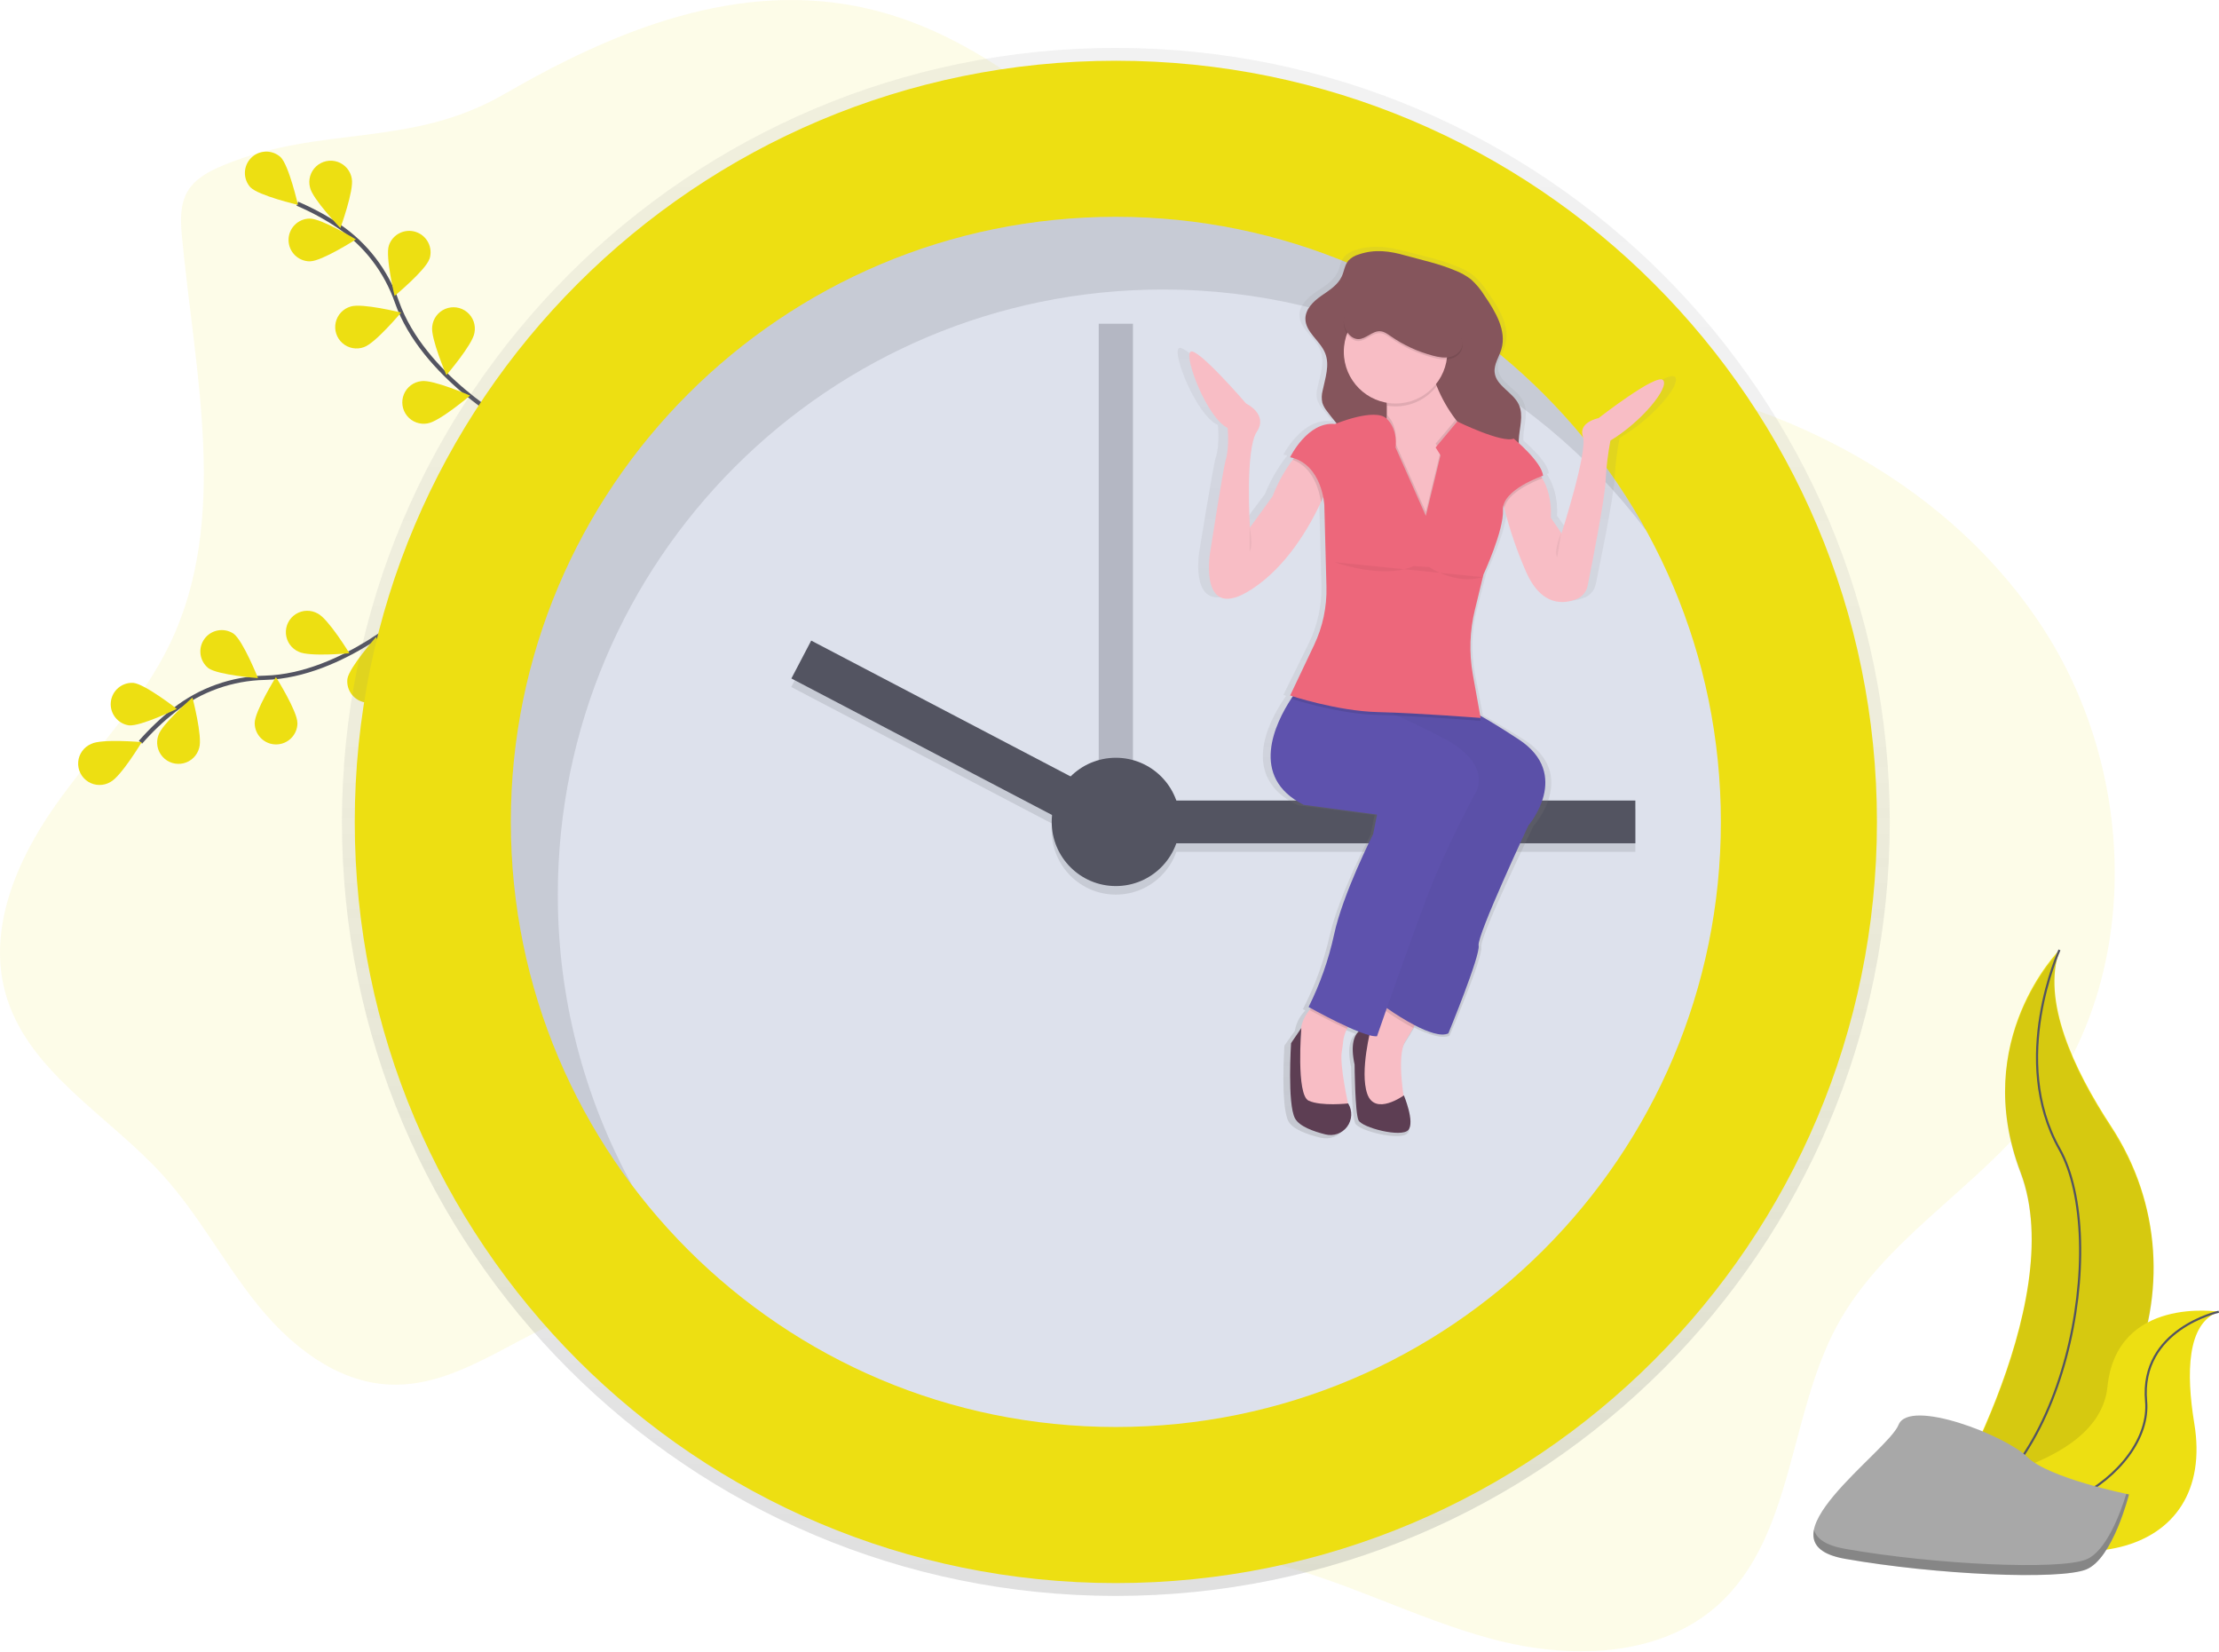
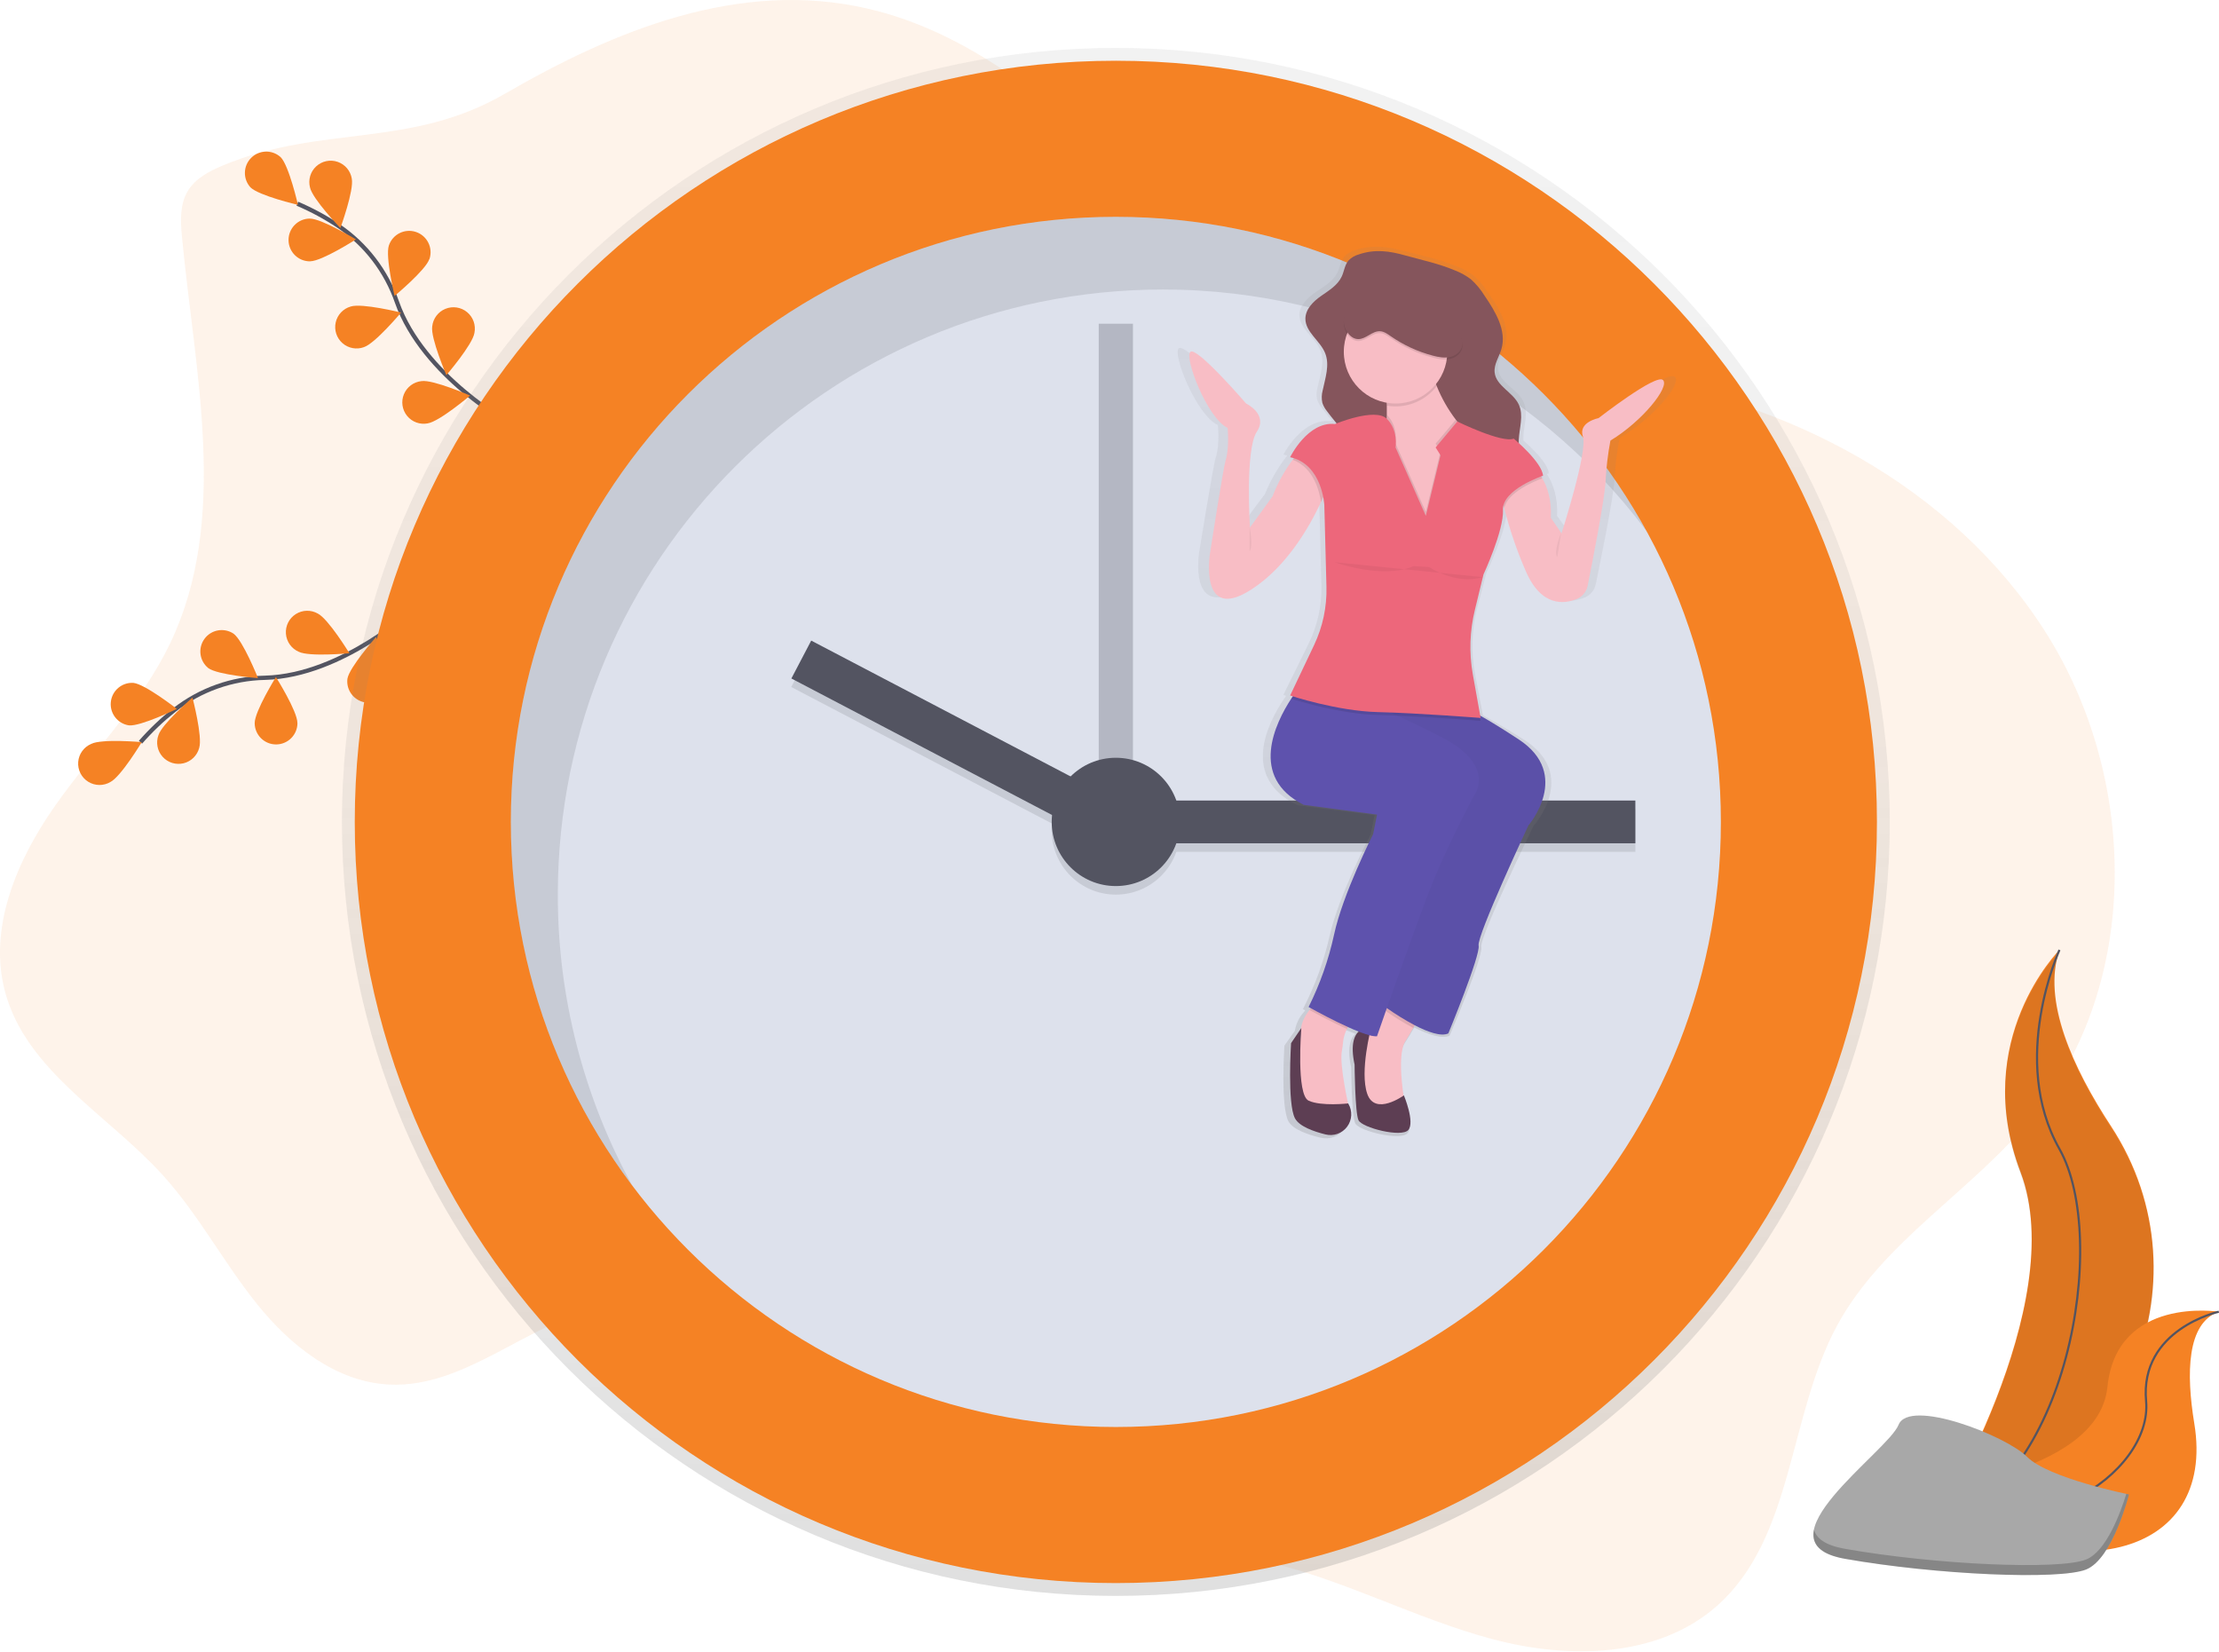
<svg xmlns="http://www.w3.org/2000/svg" xmlns:xlink="http://www.w3.org/1999/xlink" id="2b8e3008-3352-469a-8231-8c916447ef06" data-name="Layer 1" width="1037.94" height="772.29" viewBox="0 0 1037.94 772.29">
  <defs>
    <linearGradient id="60672ce7-bfbc-4a60-a482-eb57e060a9c7" x1="521.94" y1="746.41" x2="521.94" y2="22.41" gradientUnits="userSpaceOnUse">
      <stop offset="0" stop-color="gray" stop-opacity="0.25" />
      <stop offset="0.54" stop-color="gray" stop-opacity="0.12" />
      <stop offset="1" stop-color="gray" stop-opacity="0.1" />
    </linearGradient>
    <linearGradient id="b310ffb6-9937-4369-8bc9-4e3f67e27eb9" x1="748.44" y1="596.28" x2="748.44" y2="179.26" xlink:href="#60672ce7-bfbc-4a60-a482-eb57e060a9c7" />
  </defs>
-   <path d="M185.48,141.19c-6.46,2.68-13.09,6.12-16.64,12.15-3.76,6.37-3.31,14.28-2.61,21.65,6.1,63.92,22.17,131.9-5.58,189.8-13.47,28.09-36,50.6-53.92,76.11s-31.45,57.36-23.13,87.37c10.16,36.67,48.08,57,73.64,85.22,16.73,18.45,28.46,40.87,44.07,60.28s37,36.51,61.92,37.65c35.84,1.65,65-29.3,100.14-36.47,36-7.34,72.25,11.34,101.44,33.7s55.74,49.45,89.75,63.41c37.56,15.43,79.9,13.07,119.44,22.34,36,8.45,69.14,26.42,104.88,36s77.63,9,105.32-15.47c36.09-32,33.25-89,56.3-131.33,21.41-39.33,63.32-62.81,91.53-97.58,50.76-62.58,49.1-158.23,6-226.29s-121.17-109.27-201-120c-36-4.83-73.07-4.17-107.68-15.16C636.71,195.17,581.58,89.83,487,67.91,426.88,54,368.41,78.09,317.2,107.74,272.75,133.48,231.74,122,185.48,141.19Z" transform="translate(-81.08 -63.86)" fill="#eddf12" opacity="0.1" />
+   <path d="M185.48,141.19c-6.46,2.68-13.09,6.12-16.64,12.15-3.76,6.37-3.31,14.28-2.61,21.65,6.1,63.92,22.17,131.9-5.58,189.8-13.47,28.09-36,50.6-53.92,76.11s-31.45,57.36-23.13,87.37c10.16,36.67,48.08,57,73.64,85.22,16.73,18.45,28.46,40.87,44.07,60.28s37,36.51,61.92,37.65c35.84,1.65,65-29.3,100.14-36.47,36-7.34,72.25,11.34,101.44,33.7s55.74,49.45,89.75,63.41c37.56,15.43,79.9,13.07,119.44,22.34,36,8.45,69.14,26.42,104.88,36s77.63,9,105.32-15.47c36.09-32,33.25-89,56.3-131.33,21.41-39.33,63.32-62.81,91.53-97.58,50.76-62.58,49.1-158.23,6-226.29s-121.17-109.27-201-120c-36-4.83-73.07-4.17-107.68-15.16C636.71,195.17,581.58,89.83,487,67.91,426.88,54,368.41,78.09,317.2,107.74,272.75,133.48,231.74,122,185.48,141.19Z" transform="translate(-81.08 -63.86)" fill="#f58224" opacity="0.1" />
  <path d="M275.76,347.69S241.63,379.9,205,380.86a71.09,71.09,0,0,0-42.37,15.07A119.57,119.57,0,0,0,146.79,411" transform="translate(-81.08 -63.86)" fill="none" stroke="#535461" stroke-miterlimit="10" stroke-width="2" />
-   <path d="M123.69,411.79c4.92-2.5,23.7-.84,23.7-.84s-9.74,16.15-14.66,18.65a10,10,0,1,1-9-17.81Z" transform="translate(-81.08 -63.86)" fill="#eddf12" />
-   <path d="M143.46,383.24c5.49.58,20.35,12.18,20.35,12.18s-17,8.26-22.44,7.69a10,10,0,0,1,2.09-19.87Z" transform="translate(-81.08 -63.86)" fill="#eddf12" />
-   <path d="M190.34,360.23c4.44,3.27,11.42,20.79,11.42,20.79s-18.81-1.43-23.25-4.69a10,10,0,0,1,11.83-16.1Z" transform="translate(-81.08 -63.86)" fill="#eddf12" />
-   <path d="M229.73,350.82c4.93,2.47,14.77,18.56,14.77,18.56s-18.78,1.77-23.71-.7a10,10,0,1,1,8.94-17.86Z" transform="translate(-81.08 -63.86)" fill="#eddf12" />
-   <path d="M174.26,413.63c1.64-5.27-3.16-23.51-3.16-23.51s-14.28,12.32-15.92,17.59a10,10,0,1,0,19.08,5.92Z" transform="translate(-81.08 -63.86)" fill="#eddf12" />
-   <path d="M220.19,402c0-5.52-10.05-21.48-10.05-21.48s-9.94,16-9.93,21.54a10,10,0,0,0,20-.06Z" transform="translate(-81.08 -63.86)" fill="#eddf12" />
-   <path d="M263.28,384.64c.92-5.44-6.28-22.87-6.28-22.87s-12.51,14.12-13.42,19.56a10,10,0,0,0,19.7,3.32Z" transform="translate(-81.08 -63.86)" fill="#eddf12" />
+   <path d="M123.69,411.79c4.92-2.5,23.7-.84,23.7-.84s-9.74,16.15-14.66,18.65a10,10,0,1,1-9-17.81Z" transform="translate(-81.08 -63.86)" fill="#f58224" />
+   <path d="M143.46,383.24c5.49.58,20.35,12.18,20.35,12.18s-17,8.26-22.44,7.69a10,10,0,0,1,2.09-19.87Z" transform="translate(-81.08 -63.86)" fill="#f58224" />
+   <path d="M190.34,360.23c4.44,3.27,11.42,20.79,11.42,20.79s-18.81-1.43-23.25-4.69a10,10,0,0,1,11.83-16.1Z" transform="translate(-81.08 -63.86)" fill="#f58224" />
+   <path d="M229.73,350.82c4.93,2.47,14.77,18.56,14.77,18.56s-18.78,1.77-23.71-.7a10,10,0,1,1,8.94-17.86Z" transform="translate(-81.08 -63.86)" fill="#f58224" />
+   <path d="M174.26,413.63c1.64-5.27-3.16-23.51-3.16-23.51s-14.28,12.32-15.92,17.59a10,10,0,1,0,19.08,5.92Z" transform="translate(-81.08 -63.86)" fill="#f58224" />
+   <path d="M220.19,402c0-5.52-10.05-21.48-10.05-21.48s-9.94,16-9.93,21.54a10,10,0,0,0,20-.06Z" transform="translate(-81.08 -63.86)" fill="#f58224" />
+   <path d="M263.28,384.64c.92-5.44-6.28-22.87-6.28-22.87s-12.51,14.12-13.42,19.56a10,10,0,0,0,19.7,3.32Z" transform="translate(-81.08 -63.86)" fill="#f58224" />
  <path d="M320.11,262.39S279,239.81,266.78,205.22a71.09,71.09,0,0,0-27.37-35.69,119.57,119.57,0,0,0-19.24-10.4" transform="translate(-81.08 -63.86)" fill="none" stroke="#535461" stroke-miterlimit="10" stroke-width="2" />
-   <path d="M212.37,137.38c3.89,3.91,8.08,22.3,8.08,22.3s-18.36-4.3-22.25-8.22a10,10,0,0,1,14.17-14.08Z" transform="translate(-81.08 -63.86)" fill="#eddf12" />
-   <path d="M245.62,147.41c1.14,5.4-5.33,23.11-5.33,23.11s-13.07-13.59-14.21-19a10,10,0,1,1,19.55-4.12Z" transform="translate(-81.08 -63.86)" fill="#eddf12" />
-   <path d="M281.92,185c-1.74,5.23-16.27,17.26-16.27,17.26s-4.42-18.33-2.68-23.57a10,10,0,0,1,19,6.31Z" transform="translate(-81.08 -63.86)" fill="#eddf12" />
-   <path d="M303,219.55c-.83,5.45-13.12,19.76-13.12,19.76s-7.46-17.32-6.63-22.77a10,10,0,1,1,19.75,3Z" transform="translate(-81.08 -63.86)" fill="#eddf12" />
-   <path d="M226.16,186.07c5.52-.06,21.4-10.24,21.4-10.24s-16.11-9.8-21.63-9.74a10,10,0,1,0,.23,20Z" transform="translate(-81.08 -63.86)" fill="#eddf12" />
-   <path d="M251.32,226.21c5.24-1.71,17.35-16.17,17.35-16.17s-18.31-4.53-23.55-2.82a10,10,0,1,0,6.2,19Z" transform="translate(-81.08 -63.86)" fill="#eddf12" />
-   <path d="M281.12,261.87c5.46-.8,19.84-13,19.84-13s-17.28-7.56-22.73-6.76a10,10,0,1,0,2.9,19.77Z" transform="translate(-81.08 -63.86)" fill="#eddf12" />
+   <path d="M212.37,137.38c3.89,3.91,8.08,22.3,8.08,22.3s-18.36-4.3-22.25-8.22a10,10,0,0,1,14.17-14.08Z" transform="translate(-81.08 -63.86)" fill="#f58224" />
+   <path d="M245.62,147.41c1.14,5.4-5.33,23.11-5.33,23.11s-13.07-13.59-14.21-19a10,10,0,1,1,19.55-4.12Z" transform="translate(-81.08 -63.86)" fill="#f58224" />
+   <path d="M281.92,185c-1.74,5.23-16.27,17.26-16.27,17.26s-4.42-18.33-2.68-23.57a10,10,0,0,1,19,6.31Z" transform="translate(-81.08 -63.86)" fill="#f58224" />
+   <path d="M303,219.55c-.83,5.45-13.12,19.76-13.12,19.76s-7.46-17.32-6.63-22.77a10,10,0,1,1,19.75,3Z" transform="translate(-81.08 -63.86)" fill="#f58224" />
+   <path d="M226.16,186.07c5.52-.06,21.4-10.24,21.4-10.24s-16.11-9.8-21.63-9.74a10,10,0,1,0,.23,20Z" transform="translate(-81.08 -63.86)" fill="#f58224" />
+   <path d="M251.32,226.21c5.24-1.71,17.35-16.17,17.35-16.17s-18.31-4.53-23.55-2.82a10,10,0,1,0,6.2,19Z" transform="translate(-81.08 -63.86)" fill="#f58224" />
+   <path d="M281.12,261.87c5.46-.8,19.84-13,19.84-13s-17.28-7.56-22.73-6.76a10,10,0,1,0,2.9,19.77Z" transform="translate(-81.08 -63.86)" fill="#f58224" />
  <circle cx="521.94" cy="384.41" r="362" fill="url(#60672ce7-bfbc-4a60-a482-eb57e060a9c7)" />
-   <circle cx="521.94" cy="384.41" r="356" fill="#eddf12" />
+   <circle cx="521.94" cy="384.41" r="356" fill="#f58224" />
  <circle cx="521.94" cy="384.41" r="283" fill="#dde1ec" />
  <rect x="513.94" y="151.41" width="16" height="250" fill="#535461" opacity="0.3" />
  <g opacity="0.1">
    <rect x="538.94" y="378.41" width="226" height="20" />
    <rect x="516.95" y="333.31" width="20" height="160.52" transform="translate(-164.99 624.63) rotate(-62.36)" />
    <circle cx="521.94" cy="388.41" r="30" />
  </g>
  <rect x="538.94" y="374.41" width="226" height="20" fill="#535461" />
  <rect x="446.69" y="399.57" width="160.52" height="20" transform="translate(169.1 -261.59) rotate(27.64)" fill="#535461" />
  <circle cx="521.94" cy="384.41" r="30" fill="#535461" />
  <g opacity="0.1">
    <path d="M342,482.27c0-156.3,126.7-283,283-283A282.56,282.56,0,0,1,851.16,312.11C803,224.59,710,165.27,603,165.27c-156.3,0-283,126.7-283,283a281.74,281.74,0,0,0,56.87,170.16A281.71,281.71,0,0,1,342,482.27Z" transform="translate(-81.08 -63.86)" />
  </g>
  <path d="M864.5,240.09c-3.36-3.23-31.64,18-31.64,18s-10.07,1.84-7.67,8.75-10.55,45.61-10.55,45.61l-5.27-7.37c.51-8.65-1.87-14.78-4.19-18.6-.19-.31-.38-.61-.57-.89l.92-.32c-.35-4.72-7.9-11.91-11.91-15.43,0-.51,0-1,0-1.52.25-5.64,2.51-11.59,0-16.7-2.84-5.83-11.15-8.76-11.85-15.16-.42-3.82,2.16-7.27,3.3-10.95,2.72-8.8-2.93-17.78-8.33-25.36a35.47,35.47,0,0,0-6.61-7.62,32.08,32.08,0,0,0-7.94-4.24c-7.91-3.2-16-4.81-24.16-7-7.83-2.08-15.05-3.07-23-.46a11.31,11.31,0,0,0-5,2.87c-1.89,2.12-2.14,5.14-3.38,7.67-2,4.07-6.31,6.5-10.12,9.11s-7.63,6.19-7.65,10.69c0,6.39,7.3,10.41,9.74,16.36,2.28,5.54,0,11.71-1.27,17.55a11.79,11.79,0,0,0-.15,5.79,12.44,12.44,0,0,0,2.24,3.9c1.51,2,3.13,3.86,4.74,5.76l-.74.29c-13.42-1.38-22.05,15.66-22.05,15.66.62.13,1.21.28,1.79.45l-.57.74a72.75,72.75,0,0,0-9.85,17.23l-11,14.74s-2.4-36.86,3.36-45.15-5.27-13.36-5.27-13.36-24-26.72-27.33-24.42,8.15,31.33,18.22,35.94c0,0,1,9.21-1,15.2-1.21,3.79-7.67,43.77-7.67,43.77s-5.75,33.63,20.62,17c17.13-10.78,28.2-29.34,33.84-41q.59-1.23,1.11-2.35a28.15,28.15,0,0,1,.53,3.75l1,38.53a58.48,58.48,0,0,1-6.06,27.52L681.36,388.9l1.31.4-.79,1.14c-7.74,11.39-20.9,37,6.19,50.05l36,4.61-1.92,9.21s-14.86,28.1-19.18,47.45a142.19,142.19,0,0,1-12.47,34.09l1.11.59c-.23.26-.47.53-.7.81a17.38,17.38,0,0,0-4.16,8.72l-4.88,6.92s-1.92,28.56,1.92,35.48c2.1,3.78,9.07,6.18,15,7.58,8.8,2.09,15.9-7,11.23-14.49l-.06-.1h-.09c-1-4.65-4.06-19.08-3.06-24.56.28-1.56.54-3.11.67-4.69a16.58,16.58,0,0,1,1.86-5.93c.16-.31.33-.61.5-.91l.52.22c1.61.69,3.2,1.34,4.71,1.91-2.34,2.13-4,6.54-2,15.61,0,0,.19,22.69,1.92,26.26s21.09,8.29,24.45,4.61-2.16-16.36-2.16-16.36l-.17.12c-1.11-7.35-2.48-20.51.89-25.69,1.36-2.09,2.68-4.25,3.86-6.27l.73-1.25h0c6.26,3.12,12.88,5.47,16.5,3.84,0,0,15.82-36.86,14.86-41.46s24.45-56.67,24.45-56.67,21.57-24-4.79-40.54c-8.37-5.27-14.47-8.81-18.9-11.2L771,379a70.92,70.92,0,0,1,1-30.66L776,333.08h0l.33-1.3s10.07-20.73,9.59-30.41a7,7,0,0,1,.25-2.23c.11.46.23.94.36,1.44a185.88,185.88,0,0,0,10.42,29.36c7.65,17.26,19,15.89,25.22,13.44a8.61,8.61,0,0,0,5.31-6.22c2.24-10.74,8.39-40.83,8.78-49.14a139.79,139.79,0,0,1,2.4-19.35C854.44,259.44,867.86,243.32,864.5,240.09Z" transform="translate(-81.08 -63.86)" fill="url(#b310ffb6-9937-4369-8bc9-4e3f67e27eb9)" />
  <path d="M747.11,535.31s-2.11,4.23-5,9.31c-1.13,2-2.39,4.15-3.68,6.22-4.57,7.31,0,30.6,0,30.6l-10,1.37-10-5-1.83-16.9V548.55L728,535.8l5-5.52Z" transform="translate(-81.08 -63.86)" fill="#f8bdc5" />
  <g opacity="0.1">
    <path d="M747.11,535.31s-2.11,4.23-5,9.31a123.85,123.85,0,0,1-12.78-7.86l-.88-.62-.47-.34,5-5.52Z" transform="translate(-81.08 -63.86)" />
  </g>
  <path d="M796,449.89s-24.21,51.61-23.29,56.18-14.16,41.11-14.16,41.11c-3.44,1.62-9.76-.71-15.72-3.8a123.23,123.23,0,0,1-13-8l-.88-.62-.53-.38,39.74-110.08L733,398.51l-2.6-1.91L714.68,385l48,8.68s1.67-.21,10.5,4.73c4.24,2.37,10.13,5.92,18.27,11.26C816.54,426.14,796,449.89,796,449.89Z" transform="translate(-81.08 -63.86)" fill="#5e52ad" />
  <g opacity="0.03">
    <path d="M796,449.89s-24.21,51.61-23.29,56.18-14.16,41.11-14.16,41.11c-3.44,1.62-9.76-.71-15.72-3.8a123.23,123.23,0,0,1-13-8l-.88-.62-.53-.38,39.74-110.08L733,398.51l-2.6-1.91L714.68,385l48,8.68s1.67-.21,10.5,4.73c4.24,2.37,10.13,5.92,18.27,11.26C816.54,426.14,796,449.89,796,449.89Z" transform="translate(-81.08 -63.86)" />
  </g>
  <path d="M722.45,544.44s-11.88-1.83-7.76,17.36c0,0,.18,22.5,1.83,26s20.1,8.22,23.29,4.57-2.06-16.21-2.06-16.21-13.47,9.82-17.13-.69S722.45,544.44,722.45,544.44Z" transform="translate(-81.08 -63.86)" fill="#5d3e53" />
  <path d="M714.22,540.79a14.4,14.4,0,0,0-3.11,4.32,16.92,16.92,0,0,0-1.77,5.88c-.12,1.56-.37,3.11-.63,4.65-1.14,6.51,3.23,25.8,3.23,25.8l-17.36,2.74-6.39-6.85-1.37-15.07a54.61,54.61,0,0,0,2.74-16c0-3.93,2-7.44,4-10a27.5,27.5,0,0,1,4.63-4.59S717.88,537.59,714.22,540.79Z" transform="translate(-81.08 -63.86)" fill="#f8bdc5" />
  <g opacity="0.1">
    <path d="M714.22,540.79a14.4,14.4,0,0,0-3.11,4.32c-7.11-3.21-14.58-7.26-17.3-8.76l-.21-.11a27.5,27.5,0,0,1,4.63-4.59S717.88,537.59,714.22,540.79Z" transform="translate(-81.08 -63.86)" />
  </g>
  <path d="M770.41,436.19S759,457.66,751.68,475.47c-4.8,11.7-14.72,39.56-21,57.3l-.92,2.62c-2.76,7.85-4.6,13.16-4.6,13.16a11.89,11.89,0,0,1-3.59-.53c-1.08-.29-2.29-.68-3.58-1.16l-1.45-.55c-1.44-.56-3-1.21-4.49-1.89-7.26-3.24-15-7.46-17.81-9l-1.06-.59A144.48,144.48,0,0,0,705.09,501c4.11-19.18,18.27-47,18.27-47l1.83-9.14-34.26-4.57c-25.81-12.9-13.27-38.33-5.9-49.62A66.66,66.66,0,0,1,689.1,385L716.51,391s4.32,1.38,13.92,5.63l4.41,2c5.38,2.47,12,5.65,20,9.73C781.82,422,770.41,436.19,770.41,436.19Z" transform="translate(-81.08 -63.86)" fill="#5e52ad" />
  <path d="M711.77,580.07a9.7,9.7,0,0,1-10.7,14.36c-5.61-1.39-12.26-3.77-14.26-7.52-3.65-6.85-1.83-35.17-1.83-35.17l4.8-7.08s-2.51,31.29,3.43,34,18.5,1.27,18.5,1.27Z" transform="translate(-81.08 -63.86)" fill="#5d3e53" />
  <path d="M716.63,182.86a10.68,10.68,0,0,0-4.8,2.85c-1.8,2.1-2,5.1-3.22,7.61-1.9,4-6,6.45-9.64,9s-7.27,6.14-7.29,10.6c0,6.34,7,10.32,9.28,16.21,2.17,5.5,0,11.61-1.21,17.4a12.15,12.15,0,0,0-.14,5.74,12.47,12.47,0,0,0,2.14,3.87c4.41,6,9.89,11.32,12.84,18.15,2.24,5.19,2.86,10.92,3.45,16.55.85,8.1,1.7,16.35.16,24.35a2.46,2.46,0,0,0,0,1.47,2.28,2.28,0,0,0,1.17,1,24,24,0,0,0,32.49-12c2-4.53,2.77-10,6.73-12.94a3.37,3.37,0,0,1,1.61-.73,4.71,4.71,0,0,1,2.6.87c5.14,2.78,11.37,2.86,17.1,1.72,3.46-.69,7-1.92,9.29-4.62,4.51-5.36,2-13.37,2.3-20.36.24-5.59,2.39-11.49,0-16.55-2.7-5.78-10.63-8.68-11.29-15-.4-3.78,2.06-7.21,3.15-10.85,2.59-8.73-2.79-17.63-7.93-25.14a34.81,34.81,0,0,0-6.29-7.55,30.19,30.19,0,0,0-7.56-4.2c-7.53-3.17-15.21-4.77-23-6.93C731.11,181.25,724.24,180.26,716.63,182.86Z" transform="translate(-81.08 -63.86)" fill="#85555c" />
  <path d="M754.88,313.32H728.38V270.38a80,80,0,0,0,1.38-12.5c0-1.41,0-2.85,0-4.3-.25-5.12-1.31-10.23-4.09-13.35-7.31-8.22,23.75-6.85,23.75-6.85a77.31,77.31,0,0,0,3.7,11.06,67.25,67.25,0,0,0,8.9,15.67,36.26,36.26,0,0,0,12.07,10.27C792.33,279.52,754.88,313.32,754.88,313.32Z" transform="translate(-81.08 -63.86)" fill="#f8bdc5" />
  <g opacity="0.1">
    <path d="M753.09,244.44a24.25,24.25,0,0,1-23.36,9.14c-.25-5.12-1.31-10.23-4.09-13.35-7.31-8.22,23.75-6.85,23.75-6.85A77.31,77.31,0,0,0,753.09,244.44Z" transform="translate(-81.08 -63.86)" />
  </g>
  <circle cx="652.78" cy="164.51" r="24.21" fill="#f8bdc5" />
  <path d="M834.35,269.93a143.91,143.91,0,0,0-2.28,19.18c-.37,8.23-6.23,38.07-8.37,48.72a8.45,8.45,0,0,1-5.06,6.17c-5.94,2.43-16.74,3.79-24-13.32a189.36,189.36,0,0,1-9.93-29.1,78.65,78.65,0,0,1-2-10.18l16-8.68a19.71,19.71,0,0,1,3.78,4.85c2.21,3.79,4.48,9.87,4,18.44l5,7.31s12.33-38.37,10-45.22,7.31-8.68,7.31-8.68,26.95-21,30.15-17.81S849.42,260.79,834.35,269.93Z" transform="translate(-81.08 -63.86)" fill="#f8bdc5" />
  <path d="M703.26,288.2a108,108,0,0,1-4.3,10.5c-5.38,11.57-15.92,30-32.24,40.66-25.12,16.44-19.64-16.9-19.64-16.9s6.15-39.64,7.31-43.39c1.83-5.94.91-15.07.91-15.07-9.59-4.57-20.55-33.34-17.36-35.63s26,24.21,26,24.21,10.51,5,5,13.25-3.2,44.76-3.2,44.76L676.31,296a72.9,72.9,0,0,1,9.39-17.08c2-2.73,3.4-4.38,3.4-4.38Z" transform="translate(-81.08 -63.86)" fill="#f8bdc5" />
  <g opacity="0.1">
    <path d="M802.5,287.57c-3.36,1.24-16.37,6.49-17.81,14a78.65,78.65,0,0,1-2-10.18l16-8.68A19.71,19.71,0,0,1,802.5,287.57Z" transform="translate(-81.08 -63.86)" />
  </g>
  <g opacity="0.1">
    <path d="M703.26,288.2a108,108,0,0,1-4.3,10.5c-.62-4.52-3.17-16.08-13.26-19.81,2-2.73,3.4-4.38,3.4-4.38Z" transform="translate(-81.08 -63.86)" />
  </g>
  <g opacity="0.1">
    <path d="M754.88,313.32H728.38V270.38a80,80,0,0,0,1.38-12.5c5.45,5.26,4.1,13.41,4.1,13.41l14.16,32L754.88,275l-2.28-3.65,9.4-11.18a36.26,36.26,0,0,0,12.07,10.27C792.33,279.52,754.88,313.32,754.88,313.32Z" transform="translate(-81.08 -63.86)" />
  </g>
  <g opacity="0.1">
    <path d="M773.6,401s-20.76-1.65-38.77-2.43l-1.81-.08c-2.56-.1-5-.18-7.39-.24-17.48-.42-37.25-6.53-40.61-7.6A66.66,66.66,0,0,1,689.1,385L716.51,391s4.32,1.38,13.92,5.63L714.68,385l48,8.68s1.67-.21,10.5,4.73Z" transform="translate(-81.08 -63.86)" />
  </g>
  <path d="M754.88,276.78l-2.28-3.65L762.74,261s20.91,10.25,26.39,8c0,0,13.25,11,13.7,17.36,0,0-19.18,6.39-18.73,16S775,332.5,775,332.5l-4,16.42a73.09,73.09,0,0,0-1,30.4l3.65,20.33s-28.78-2.28-48-2.74-41.11-7.76-41.11-7.76l11.21-23.59a60,60,0,0,0,5.78-27.28l-1-38.19s-.91-19.18-16-22.38c0,0,8.22-16.9,21-15.53,0,0,18.62-7.77,24.15-2.52s4.17,13.48,4.17,13.48l14.16,32Z" transform="translate(-81.08 -63.86)" fill="#ed677b" />
  <g opacity="0.1">
    <path d="M716.39,223.38c3.67,0,6.55-3.89,10.22-3.69,1.9.1,3.53,1.31,5.1,2.4a62.25,62.25,0,0,0,19.51,9c2.71.72,5.58,1.26,8.3.6s5.27-2.8,5.58-5.59a9.53,9.53,0,0,0-.48-3.63,44.87,44.87,0,0,0-19.54-25.79c-3.8-2.33-8.44-4.11-12.65-2.65-3.8,1.31-6.25,4.87-9,7.8a34.2,34.2,0,0,1-7,5.68c-2,1.21-5,2-6.15,4.22C708.11,215.87,711.52,223.34,716.39,223.38Z" transform="translate(-81.08 -63.86)" />
  </g>
  <path d="M716.39,222.47c3.67,0,6.55-3.89,10.22-3.69,1.9.1,3.53,1.31,5.1,2.4a62.25,62.25,0,0,0,19.51,9c2.71.72,5.58,1.26,8.3.6s5.27-2.8,5.58-5.59a9.53,9.53,0,0,0-.48-3.63,44.87,44.87,0,0,0-19.54-25.79c-3.8-2.33-8.44-4.11-12.65-2.65-3.8,1.31-6.25,4.87-9,7.8a34.2,34.2,0,0,1-7,5.68c-2,1.21-5,2-6.15,4.22C708.11,215,711.52,222.42,716.39,222.47Z" transform="translate(-81.08 -63.86)" fill="#85555c" />
  <path d="M705.32,326.79s22.38,8.22,37,1.83l7.31.46s12.15,8.52,25,4.71" transform="translate(-81.08 -63.86)" opacity="0.05" />
  <path d="M811.29,313.09s-3.65,8.68-1.83,11.42" transform="translate(-81.08 -63.86)" opacity="0.05" />
  <path d="M665.58,310.35s1.83,8.68,0,11.42" transform="translate(-81.08 -63.86)" opacity="0.05" />
-   <path d="M1044.4,508.14s-41.84,41.84-18.22,103.92S985.7,777.38,985.7,777.38s.69-.1,2-.32c85.93-15.17,128.62-113.44,80.84-186.45C1050.73,563.46,1036.15,531.62,1044.4,508.14Z" transform="translate(-81.08 -63.86)" fill="#eddf12" />
+   <path d="M1044.4,508.14s-41.84,41.84-18.22,103.92S985.7,777.38,985.7,777.38s.69-.1,2-.32c85.93-15.17,128.62-113.44,80.84-186.45C1050.73,563.46,1036.15,531.62,1044.4,508.14Z" transform="translate(-81.08 -63.86)" fill="#f58224" />
  <path d="M1044.4,508.84s-41.84,41.84-18.22,103.92S985.7,778.07,985.7,778.07s.69-.1,2-.32c85.93-15.17,128.62-113.44,80.84-186.45C1050.73,564.16,1036.15,532.32,1044.4,508.84Z" transform="translate(-81.08 -63.86)" opacity="0.1" />
  <path d="M1044.4,508.14s-23.62,51.28,0,93.12,4,159.25-58.71,176.12" transform="translate(-81.08 -63.86)" fill="none" stroke="#535461" stroke-miterlimit="10" />
-   <path d="M1118.92,677.36s-47.74-7.6-52.09,35.18S975,761.25,975,761.25l1.64,1.09c72.2,47.4,141.23,30.19,130.82-32.75C1103.62,706.2,1103.94,682.7,1118.92,677.36Z" transform="translate(-81.08 -63.86)" fill="#eddf12" />
+   <path d="M1118.92,677.36s-47.74-7.6-52.09,35.18S975,761.25,975,761.25l1.64,1.09c72.2,47.4,141.23,30.19,130.82-32.75C1103.62,706.2,1103.94,682.7,1118.92,677.36Z" transform="translate(-81.08 -63.86)" fill="#f58224" />
  <path d="M1118.92,677.36s-37.06,8.13-34,41.83-55,74.09-109.88,42.07" transform="translate(-81.08 -63.86)" fill="none" stroke="#535461" stroke-miterlimit="10" />
  <path d="M1076.92,762.81s-37.6-7.52-47.63-17.55-55.15-27.57-60.16-15-67.68,55.15-25.07,62.67,100.27,10,112.8,5S1076.92,762.81,1076.92,762.81Z" transform="translate(-81.08 -63.86)" fill="#a8a8a8" />
  <path d="M944.06,788.24c42.62,7.52,100.27,10,112.8,5,9.55-3.82,16.18-22.16,18.8-30.7l1.25.26s-7.52,30.08-20.05,35.09-70.19,2.51-112.8-5c-12.3-2.17-15.82-7.27-14.49-13.72C930.61,783.38,934.9,786.62,944.06,788.24Z" transform="translate(-81.08 -63.86)" opacity="0.2" />
</svg>
